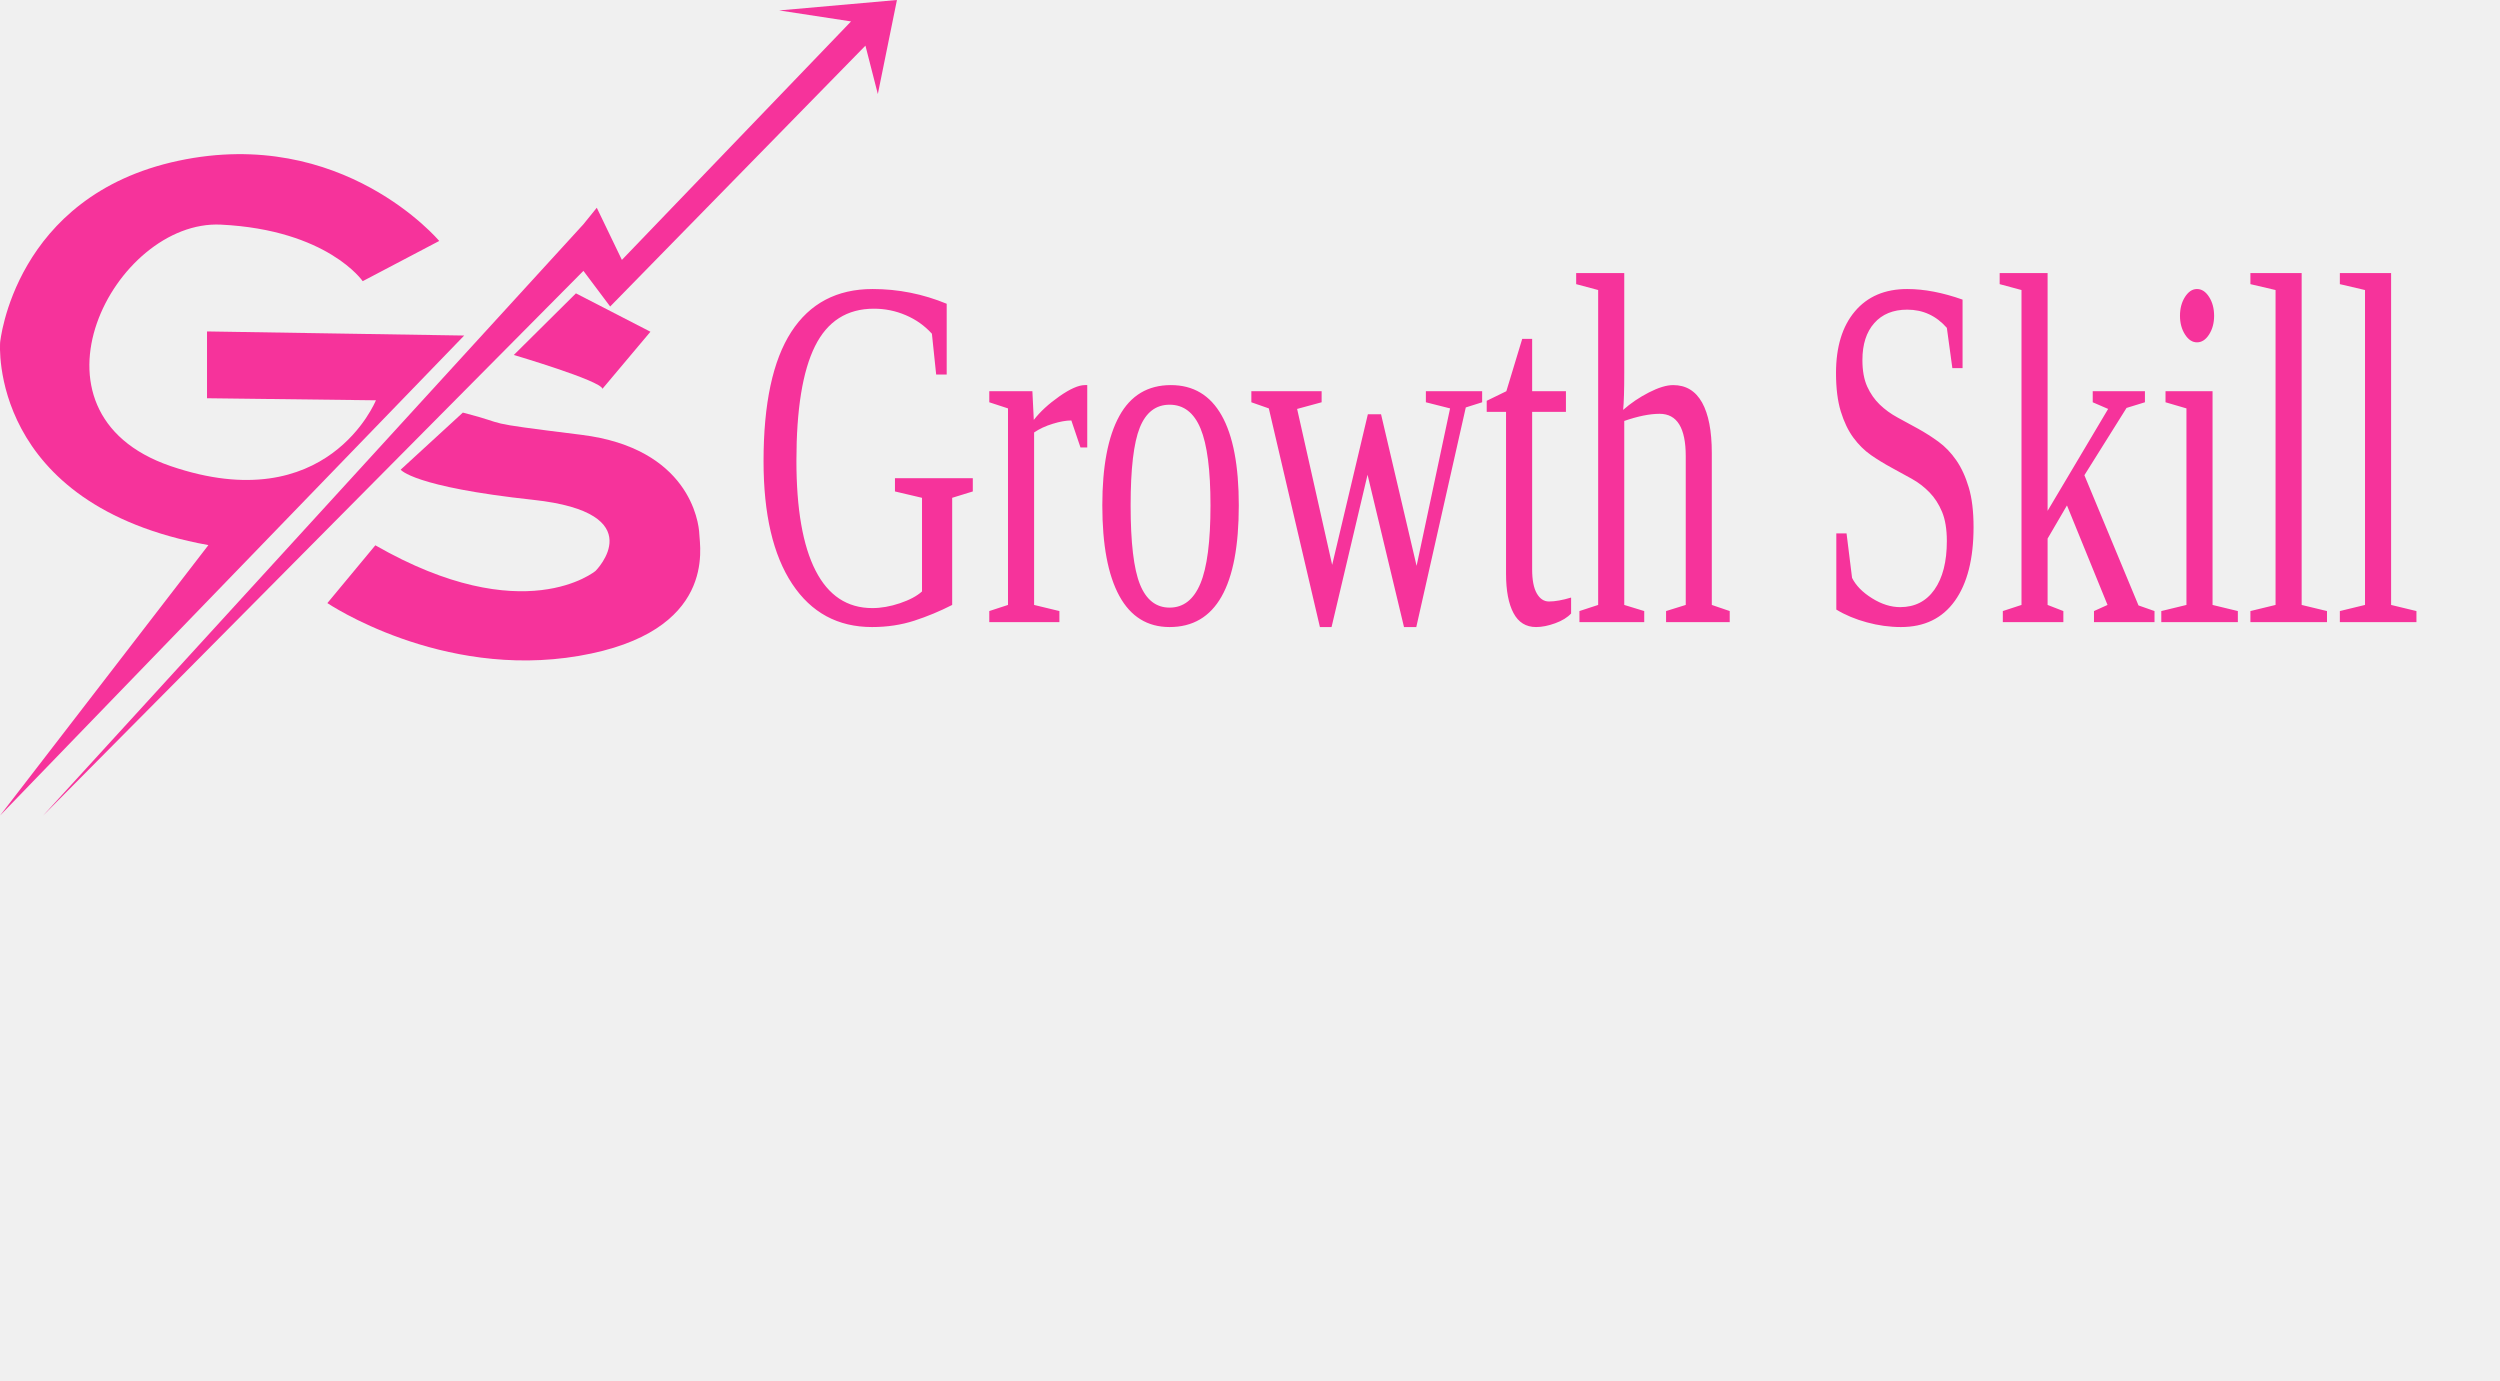
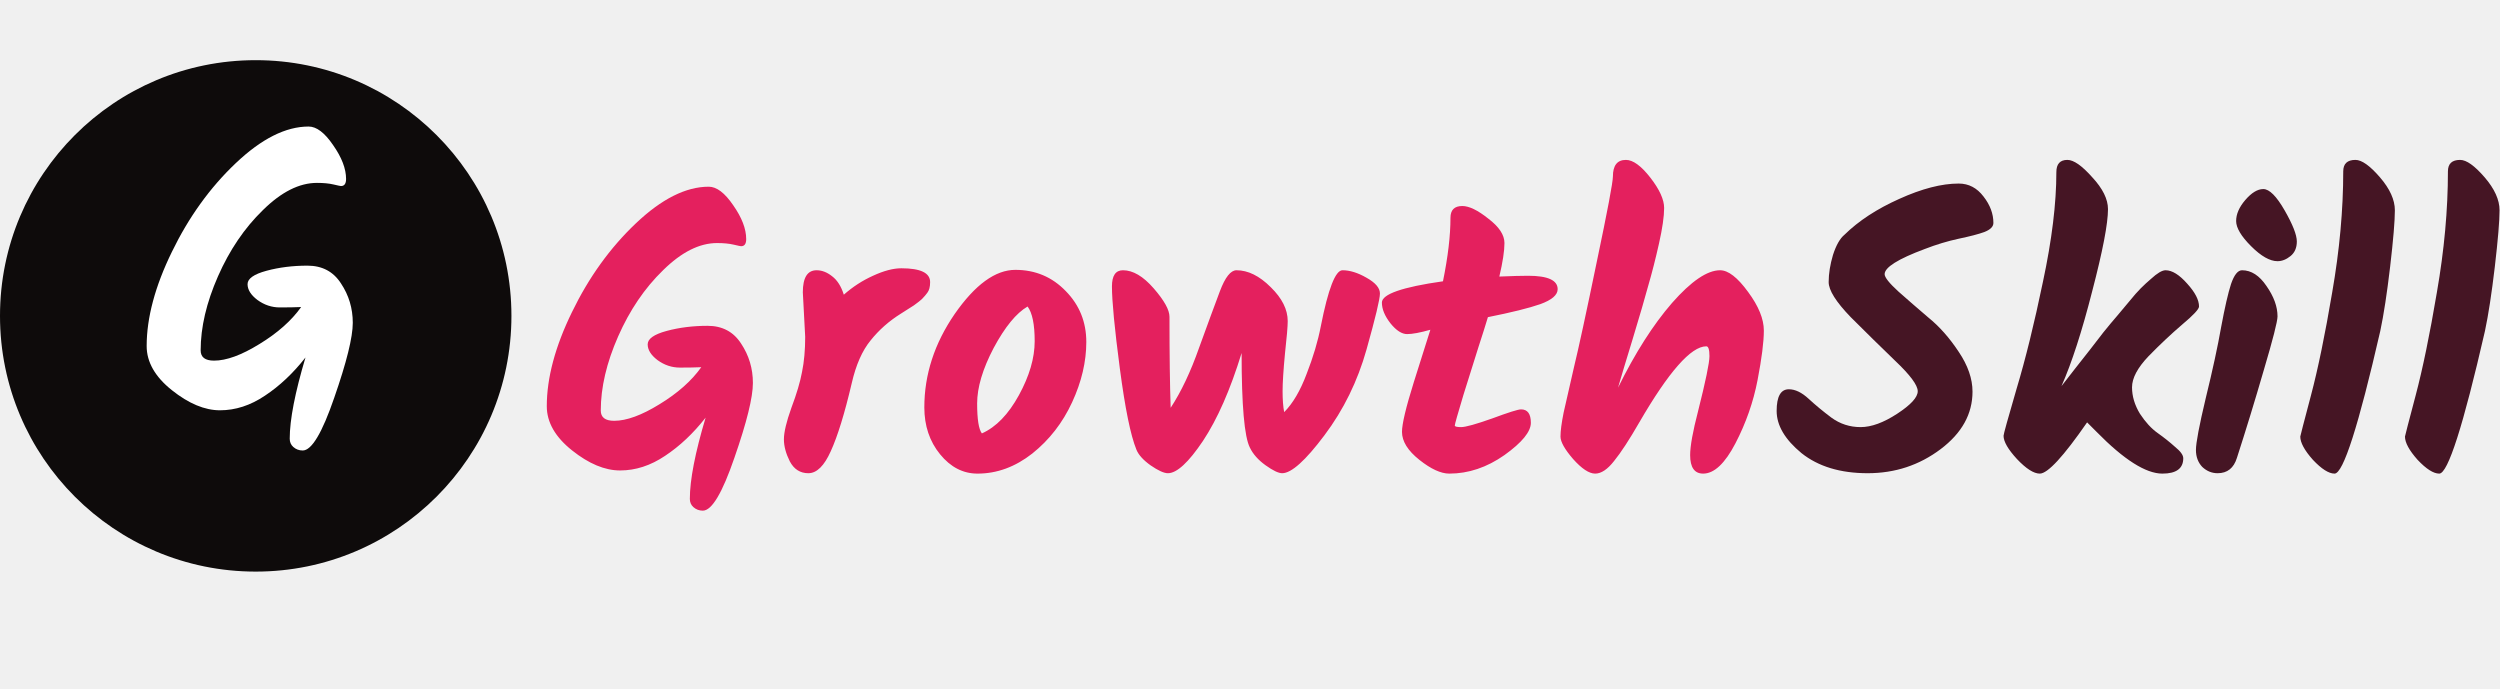
- <svg xmlns="http://www.w3.org/2000/svg" id="Layer_3" data-name="Layer 3" viewBox="0 0 657.07 362.72">
-   <defs>
-     <style>
-       .cls-1 {
-         font-size: 132.22px;
-         font-family: TimesNewRomanPSMT, Times New Roman;
-       }
- 
-       .cls-1, .cls-2 {
-         fill: #f6339b;
-       }
-     </style>
-   </defs>
-   <text class="cls-1" transform="translate(197.21 163.51) scale(0.64 1)">Growth Skill </text>
-   <g>
-     <path class="cls-2" d="M171.79,220.29S146.4,190,103.2,199.22,56.38,247,56.38,247s-3.3,42.69,54.74,53.23L56.35,371.32l122-126.17-67.59-1.08v17.56l44.39.54s-12.65,31.41-53.95,17.29S86.39,214.62,114.42,216s37.26,14.86,37.26,14.86Z" transform="translate(-56.35 -156.96)" />
-     <path class="cls-2" d="M178,265.4l-16.34,15s3.15,4.51,34.81,7.93S212.89,307,212.89,307s-18.76,15.73-57.89-6.72l-12.61,15.19s29.72,20.1,66.1,13.88,31.77-28.68,31.66-32-2.75-22.6-31-26.11S191.38,268.82,178,265.4Z" transform="translate(-56.35 -156.96)" />
-     <polyline class="cls-2" points="153.34 58.94 125.56 89.34 11.33 214.36 153.34 71.19 160.37 80.56 227.46 12 230.72 24.72 235.74 0 204.78 2.74 223.68 5.63 163.45 68.31 156.85 54.6" />
-     <path class="cls-2" d="M191.39,250.26s22.9,6.75,23.3,8.89l12.61-15-19.58-10.09Z" transform="translate(-56.35 -156.96)" />
-   </g>
-   <text x="-56.35" y="-156.96" />
+ <svg xmlns="http://www.w3.org/2000/svg" width="831" height="229" viewBox="0 0 831 229" fill="none">
+   <path d="M215.287 114.46C215.287 112.626 217.383 111.141 221.575 110.006C225.767 108.871 230.308 108.303 235.199 108.303C240.09 108.303 243.801 110.268 246.334 114.198C248.954 118.128 250.264 122.495 250.264 127.298C250.264 132.101 248.212 140.398 244.107 152.188C240.09 163.891 236.596 169.742 233.627 169.742C232.404 169.742 231.356 169.349 230.483 168.563C229.697 167.864 229.304 166.947 229.304 165.812C229.304 159.524 231.051 150.529 234.544 138.826C230.439 144.066 225.942 148.302 221.051 151.533C216.248 154.764 211.27 156.38 206.117 156.38C201.052 156.38 195.724 154.153 190.135 149.699C184.546 145.245 181.751 140.354 181.751 135.027C181.751 125.595 184.546 115.159 190.135 103.718C195.724 92.19 202.798 82.365 211.357 74.243C219.916 66.121 227.994 62.06 235.592 62.06C238.212 62.06 240.919 64.112 243.714 68.217C246.596 72.322 248.037 76.077 248.037 79.483C248.037 81.055 247.469 81.841 246.334 81.841C246.159 81.841 245.33 81.666 243.845 81.317C242.36 80.968 240.526 80.793 238.343 80.793C232.492 80.793 226.509 83.806 220.396 89.832C214.283 95.771 209.305 103.107 205.462 111.84C201.619 120.573 199.698 128.783 199.698 136.468C199.698 138.739 201.183 139.874 204.152 139.874C208.257 139.874 213.278 138.04 219.217 134.372C225.243 130.704 229.872 126.599 233.103 122.058C231.182 122.145 228.824 122.189 226.029 122.189C223.322 122.189 220.833 121.359 218.562 119.7C216.379 118.041 215.287 116.294 215.287 114.46ZM267.645 111.971L266.859 97.168C266.859 92.277 268.387 89.832 271.444 89.832C273.191 89.832 274.894 90.487 276.553 91.797C278.3 93.107 279.61 95.159 280.483 97.954C283.452 95.334 286.684 93.238 290.177 91.666C293.758 90.007 296.902 89.177 299.609 89.177C305.984 89.177 309.172 90.705 309.172 93.762C309.172 95.334 308.866 96.513 308.255 97.299C307.731 97.998 307.294 98.522 306.945 98.871C306.683 99.22 306.159 99.701 305.373 100.312C304.674 100.836 304.15 101.229 303.801 101.491C301.792 102.801 300.351 103.718 299.478 104.242C295.548 106.687 292.186 109.657 289.391 113.15C286.596 116.556 284.5 121.316 283.103 127.429C280.745 137.472 278.431 144.983 276.16 149.961C273.977 154.852 271.488 157.297 268.693 157.297C265.986 157.297 263.933 155.987 262.536 153.367C261.226 150.747 260.571 148.302 260.571 146.031C260.571 143.673 261.401 140.18 263.06 135.551C264.807 130.922 265.986 126.949 266.597 123.63C267.296 120.224 267.645 116.338 267.645 111.971ZM326.373 144.066C331.089 141.97 335.194 137.734 338.687 131.359C342.18 124.984 343.927 119.001 343.927 113.412C343.927 107.823 343.141 103.98 341.569 101.884C337.814 104.067 334.058 108.652 330.303 115.639C326.635 122.626 324.801 128.783 324.801 134.11C324.801 139.35 325.325 142.669 326.373 144.066ZM307.247 135.42C307.247 124.503 310.609 114.154 317.334 104.373C324.146 94.592 330.871 89.701 337.508 89.701C344.145 89.701 349.735 92.059 354.276 96.775C358.817 101.404 361.088 107.037 361.088 113.674C361.088 120.224 359.516 126.905 356.372 133.717C353.228 140.529 348.818 146.206 343.141 150.747C337.464 155.201 331.395 157.428 324.932 157.428C320.129 157.428 315.98 155.288 312.487 151.009C308.994 146.73 307.247 141.533 307.247 135.42ZM446.245 89.832C448.69 89.832 451.354 90.662 454.236 92.321C457.205 93.98 458.69 95.727 458.69 97.561C458.69 99.395 457.205 105.596 454.236 116.163C451.267 126.73 446.594 136.25 440.219 144.721C433.931 153.105 429.259 157.297 426.202 157.297C424.979 157.297 423.145 156.424 420.7 154.677C418.255 152.93 416.508 150.965 415.46 148.782C413.626 145.201 412.709 134.721 412.709 117.342C408.954 129.569 404.674 139.306 399.871 146.555C395.068 153.716 391.181 157.297 388.212 157.297C386.902 157.297 384.981 156.424 382.448 154.677C380.003 152.93 378.431 151.184 377.732 149.437C375.811 144.721 373.977 135.726 372.23 122.451C370.483 109.176 369.61 100.094 369.61 95.203C369.61 91.622 370.833 89.832 373.278 89.832C376.597 89.832 380.003 91.841 383.496 95.858C386.989 99.875 388.736 103.019 388.736 105.29C388.736 117.953 388.867 128.04 389.129 135.551C392.622 130.224 395.766 123.586 398.561 115.639C401.443 107.692 403.757 101.404 405.504 96.775C407.251 92.146 409.085 89.832 411.006 89.832C414.849 89.832 418.648 91.71 422.403 95.465C426.158 99.133 428.036 102.888 428.036 106.731C428.036 108.478 427.73 112.102 427.119 117.604C426.595 123.106 426.333 127.254 426.333 130.049C426.333 132.844 426.508 135.158 426.857 136.992C429.739 134.11 432.228 129.874 434.324 124.285C436.507 118.696 438.079 113.412 439.04 108.434C441.485 96.033 443.887 89.832 446.245 89.832ZM494.579 105.421C493.88 107.779 492.832 111.098 491.435 115.377C490.125 119.569 488.466 124.853 486.457 131.228C484.536 137.603 483.575 141.009 483.575 141.446C483.575 141.795 484.274 141.97 485.671 141.97C487.156 141.97 490.605 141.009 496.02 139.088C501.435 137.079 504.622 136.075 505.583 136.075C507.766 136.075 508.858 137.56 508.858 140.529C508.858 143.498 505.932 147.079 500.081 151.271C494.23 155.376 488.116 157.428 481.741 157.428C478.946 157.428 475.628 155.9 471.785 152.843C467.942 149.786 466.021 146.686 466.021 143.542C466.021 140.922 467.331 135.42 469.951 127.036C472.658 118.565 474.492 112.757 475.453 109.613C472.047 110.574 469.471 111.054 467.724 111.054C465.977 111.054 464.143 109.875 462.222 107.517C460.301 105.072 459.34 102.757 459.34 100.574C459.34 97.779 466.108 95.421 479.645 93.5C481.304 85.378 482.134 78.348 482.134 72.409C482.134 69.789 483.444 68.479 486.064 68.479C488.335 68.479 491.217 69.876 494.71 72.671C498.291 75.378 500.081 78.086 500.081 80.793C500.081 83.413 499.513 87.125 498.378 91.928C502.57 91.753 505.758 91.666 507.941 91.666C514.491 91.666 517.766 93.151 517.766 96.12C517.766 98.041 515.845 99.701 512.002 101.098C508.247 102.408 502.439 103.849 494.579 105.421ZM536.129 58.654C536.129 54.986 537.57 53.152 540.452 53.152C542.81 53.152 545.517 55.117 548.574 59.047C551.63 62.977 553.159 66.339 553.159 69.134C553.159 71.929 552.591 75.859 551.456 80.924C550.32 85.989 549.141 90.618 547.919 94.81C546.783 99.002 545.037 104.984 542.679 112.757C540.321 120.442 538.705 125.813 537.832 128.87C543.508 117.342 549.491 107.954 555.779 100.705C562.154 93.456 567.481 89.832 571.761 89.832C574.468 89.832 577.568 92.234 581.062 97.037C584.555 101.753 586.302 106.032 586.302 109.875C586.302 113.63 585.603 119.132 584.206 126.381C582.808 133.63 580.363 140.616 576.87 147.341C573.376 154.066 569.796 157.428 566.128 157.428C563.246 157.428 561.805 155.376 561.805 151.271C561.805 148.302 562.678 143.455 564.425 136.73C566.957 126.687 568.224 120.573 568.224 118.39C568.224 116.207 567.874 115.115 567.176 115.115C562.11 115.115 554.687 123.543 544.906 140.398C541.587 146.162 538.792 150.441 536.522 153.236C534.338 156.031 532.242 157.428 530.234 157.428C528.225 157.428 525.78 155.812 522.898 152.581C520.103 149.35 518.706 146.861 518.706 145.114C518.706 143.28 519.055 140.616 519.754 137.123C520.54 133.63 521.675 128.652 523.16 122.189C524.732 115.726 527.264 104.024 530.758 87.081C534.338 70.051 536.129 60.575 536.129 58.654Z" fill="#E4205E" />
+   <path d="M655.663 130.18C655.663 137.603 652.126 143.979 645.052 149.306C637.978 154.633 629.9 157.297 620.817 157.297C611.734 157.297 604.398 155.07 598.809 150.616C593.307 146.075 590.556 141.402 590.556 136.599C590.556 131.796 591.91 129.394 594.617 129.394C596.713 129.394 598.896 130.442 601.167 132.538C603.438 134.634 605.97 136.73 608.765 138.826C611.647 140.922 614.878 141.97 618.459 141.97C622.04 141.97 626.101 140.485 630.642 137.516C635.183 134.547 637.454 132.058 637.454 130.049C637.454 128.04 634.965 124.678 629.987 119.962C625.096 115.246 620.162 110.399 615.184 105.421C610.293 100.356 607.848 96.469 607.848 93.762C607.848 90.967 608.328 87.954 609.289 84.723C610.337 81.492 611.603 79.265 613.088 78.042C617.804 73.413 623.874 69.44 631.297 66.121C638.808 62.715 645.401 61.012 651.078 61.012C654.397 61.012 657.148 62.453 659.331 65.335C661.514 68.13 662.606 71.055 662.606 74.112C662.606 75.335 661.602 76.339 659.593 77.125C657.672 77.824 654.833 78.566 651.078 79.352C647.41 80.138 643.655 81.273 639.812 82.758C630.904 86.077 626.45 88.871 626.45 91.142C626.45 92.19 627.978 94.111 631.035 96.906C634.092 99.613 637.41 102.495 640.991 105.552C644.659 108.521 648.021 112.32 651.078 116.949C654.135 121.49 655.663 125.901 655.663 130.18ZM678.032 157.428C676.024 157.428 673.491 155.812 670.434 152.581C667.465 149.35 665.98 146.773 665.98 144.852C665.98 144.328 667.421 139.132 670.303 129.263C673.273 119.394 676.198 107.517 679.08 93.631C682.05 79.745 683.534 67.606 683.534 57.213C683.534 54.506 684.757 53.152 687.202 53.152C689.298 53.152 692.049 55.073 695.455 58.916C698.949 62.671 700.695 66.208 700.695 69.527C700.695 74.33 698.949 83.413 695.455 96.775C692.049 110.137 688.643 120.661 685.237 128.346C686.373 126.861 687.901 124.896 689.822 122.451C691.831 119.918 693.447 117.866 694.669 116.294C695.892 114.722 697.377 112.801 699.123 110.53C700.957 108.259 702.486 106.425 703.708 105.028C704.931 103.543 706.285 101.928 707.769 100.181C709.254 98.347 710.52 96.906 711.568 95.858C712.704 94.723 713.839 93.675 714.974 92.714C717.07 90.793 718.686 89.832 719.821 89.832C722.005 89.832 724.406 91.317 727.026 94.286C729.646 97.168 730.956 99.701 730.956 101.884C730.956 102.757 729.079 104.766 725.323 107.91C721.655 111.054 717.944 114.547 714.188 118.39C710.52 122.233 708.686 125.682 708.686 128.739C708.686 131.708 709.56 134.634 711.306 137.516C713.14 140.311 715.105 142.45 717.201 143.935C719.297 145.42 721.219 146.948 722.965 148.52C724.799 150.005 725.716 151.271 725.716 152.319C725.716 155.725 723.402 157.428 718.773 157.428C713.271 157.428 705.979 152.799 696.896 143.542L693.752 140.398C685.892 151.751 680.652 157.428 678.032 157.428ZM743.292 73.457C743.292 71.186 744.296 68.872 746.305 66.514C748.401 64.069 750.409 62.846 752.331 62.846C754.339 62.846 756.697 65.204 759.405 69.92C762.112 74.636 763.466 78.086 763.466 80.269C763.466 82.365 762.767 83.981 761.37 85.116C759.972 86.251 758.531 86.819 757.047 86.819C754.514 86.819 751.588 85.16 748.27 81.841C744.951 78.522 743.292 75.728 743.292 73.457ZM745.257 89.832C748.313 89.832 751.021 91.579 753.379 95.072C755.824 98.565 757.047 101.928 757.047 105.159C757.047 106.818 755.518 112.801 752.462 123.106C749.492 133.324 746.523 143.018 743.554 152.188C742.506 155.594 740.366 157.297 737.135 157.297C735.213 157.297 733.51 156.598 732.026 155.201C730.628 153.716 729.93 151.839 729.93 149.568C729.93 147.21 731.021 141.446 733.205 132.276C735.475 123.019 737.178 115.159 738.314 108.696C739.536 102.146 740.628 97.386 741.589 94.417C742.637 91.36 743.859 89.832 745.257 89.832ZM782.954 53.152C785.05 53.152 787.757 55.073 791.076 58.916C794.395 62.759 796.054 66.427 796.054 69.92C796.054 73.413 795.53 79.658 794.482 88.653C793.434 97.561 792.342 104.679 791.207 110.006C783.958 141.621 778.893 157.428 776.011 157.428C774.09 157.428 771.688 155.9 768.806 152.843C766.011 149.699 764.614 147.123 764.614 145.114C764.614 144.939 765.793 140.398 768.151 131.49C770.509 122.582 772.867 111.141 775.225 97.168C777.67 83.107 778.893 69.702 778.893 56.951C778.893 54.418 780.247 53.152 782.954 53.152ZM817.751 53.152C819.847 53.152 822.554 55.073 825.873 58.916C829.192 62.759 830.851 66.427 830.851 69.92C830.851 73.413 830.327 79.658 829.279 88.653C828.231 97.561 827.139 104.679 826.004 110.006C818.755 141.621 813.69 157.428 810.808 157.428C808.887 157.428 806.485 155.9 803.603 152.843C800.808 149.699 799.411 147.123 799.411 145.114C799.411 144.939 800.59 140.398 802.948 131.49C805.306 122.582 807.664 111.141 810.022 97.168C812.467 83.107 813.69 69.702 813.69 56.951C813.69 54.418 815.044 53.152 817.751 53.152Z" fill="#451524" />
+   <circle cx="85" cy="105" r="85" fill="#0E0B0B" />
+   <path d="M82.287 94.46C82.287 92.626 84.383 91.141 88.575 90.006C92.767 88.871 97.308 88.303 102.199 88.303C107.09 88.303 110.801 90.268 113.334 94.198C115.954 98.128 117.264 102.495 117.264 107.298C117.264 112.101 115.212 120.398 111.107 132.188C107.09 143.891 103.596 149.742 100.627 149.742C99.404 149.742 98.356 149.349 97.483 148.563C96.697 147.864 96.304 146.947 96.304 145.812C96.304 139.524 98.051 130.529 101.544 118.826C97.439 124.066 92.942 128.302 88.051 131.533C83.248 134.764 78.27 136.38 73.117 136.38C68.052 136.38 62.724 134.153 57.135 129.699C51.546 125.245 48.751 120.354 48.751 115.027C48.751 105.595 51.546 95.159 57.135 83.718C62.724 72.19 69.798 62.365 78.357 54.243C86.916 46.121 94.994 42.06 102.592 42.06C105.212 42.06 107.919 44.112 110.714 48.217C113.596 52.322 115.037 56.077 115.037 59.483C115.037 61.055 114.469 61.841 113.334 61.841C113.159 61.841 112.33 61.666 110.845 61.317C109.36 60.968 107.526 60.793 105.343 60.793C99.492 60.793 93.509 63.806 87.396 69.832C81.283 75.771 76.305 83.107 72.462 91.84C68.619 100.573 66.698 108.783 66.698 116.468C66.698 118.739 68.183 119.874 71.152 119.874C75.257 119.874 80.278 118.04 86.217 114.372C92.243 110.704 96.872 106.599 100.103 102.058C98.182 102.145 95.824 102.189 93.029 102.189C90.322 102.189 87.833 101.359 85.562 99.7C83.379 98.041 82.287 96.294 82.287 94.46Z" fill="white" />
</svg>
